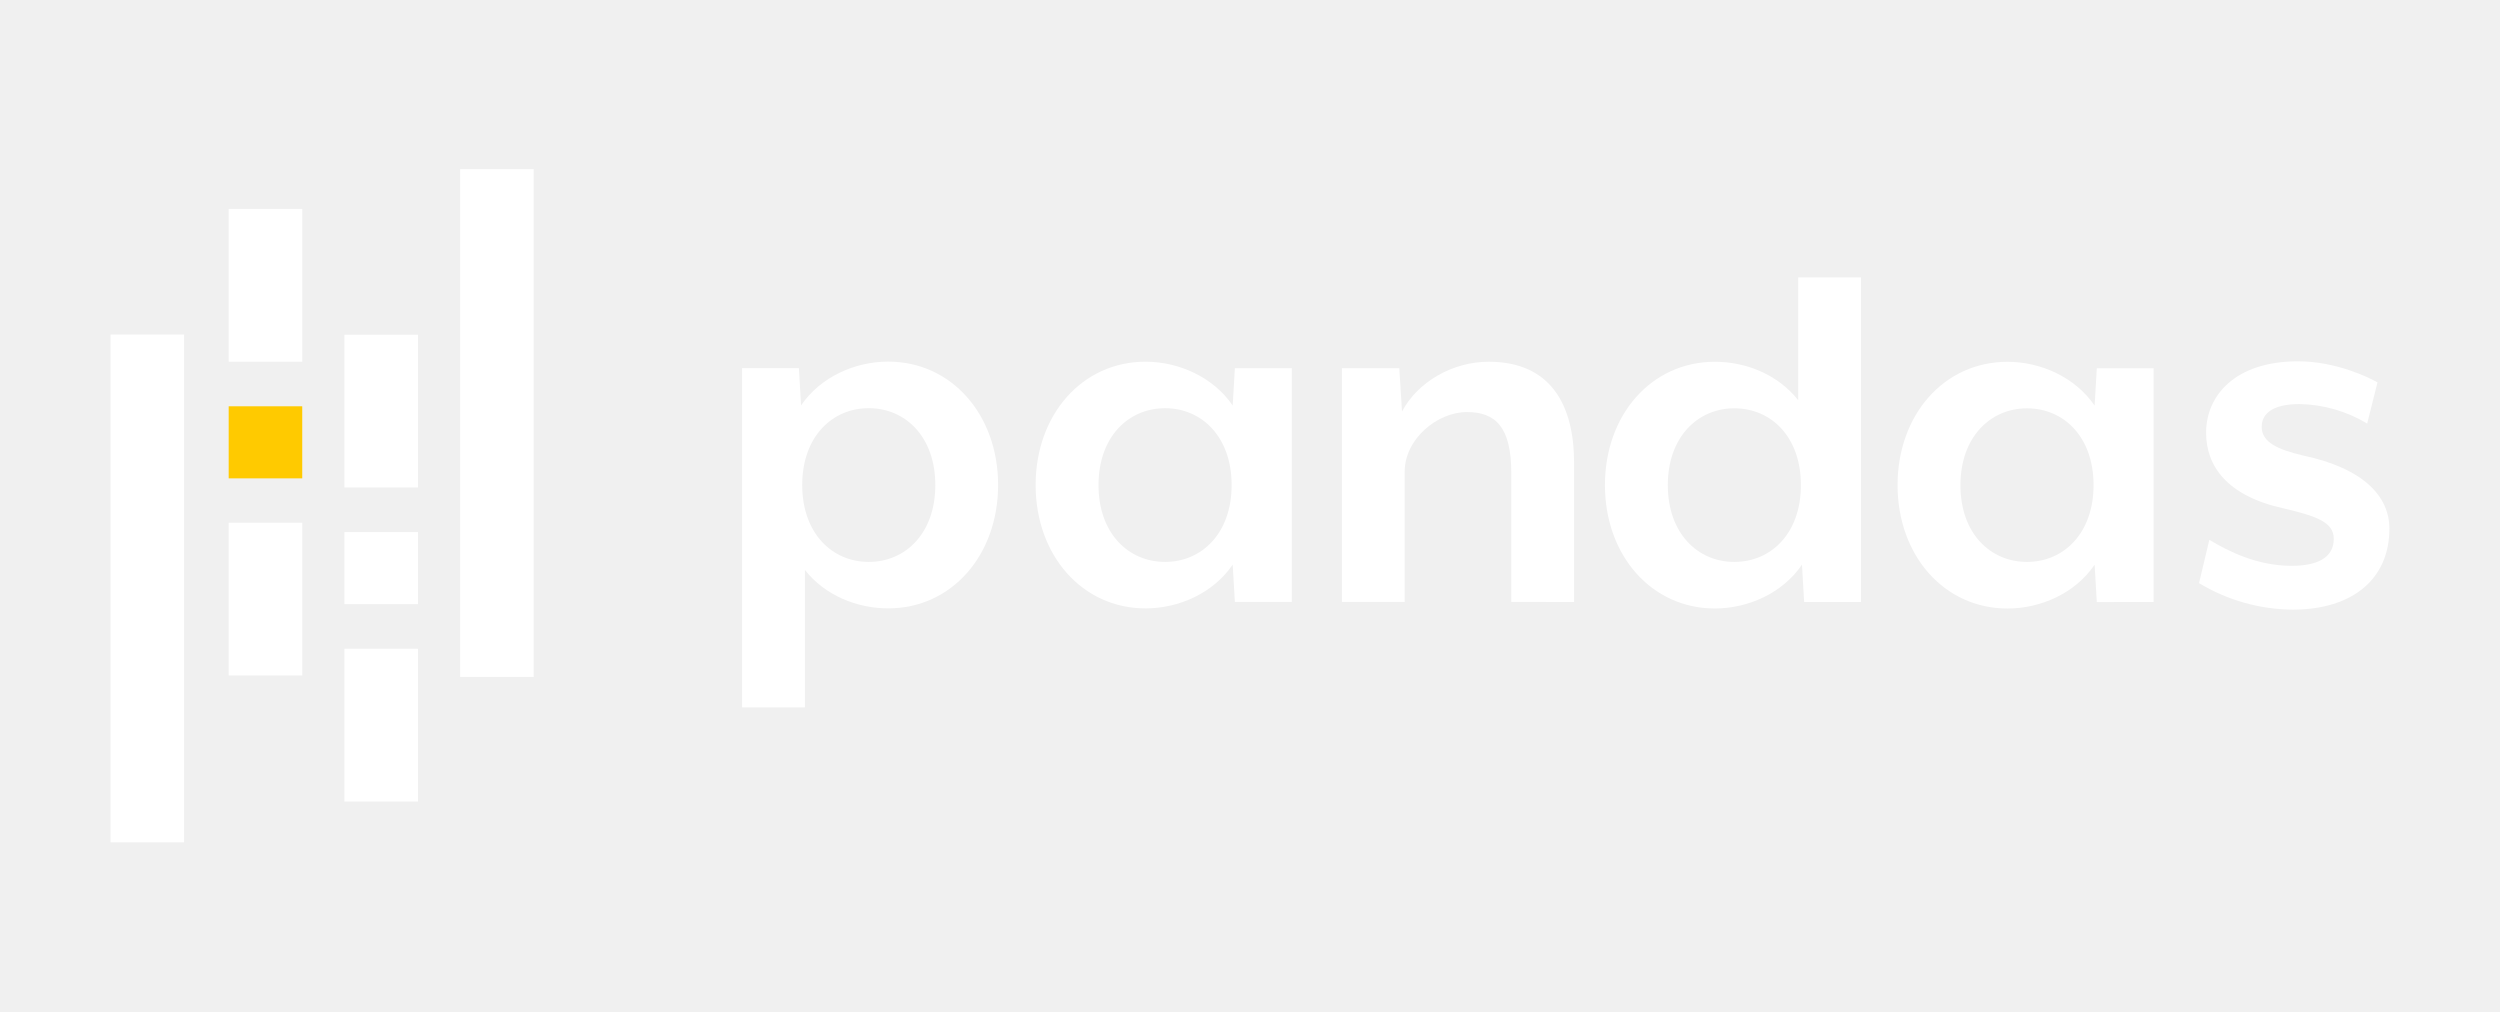
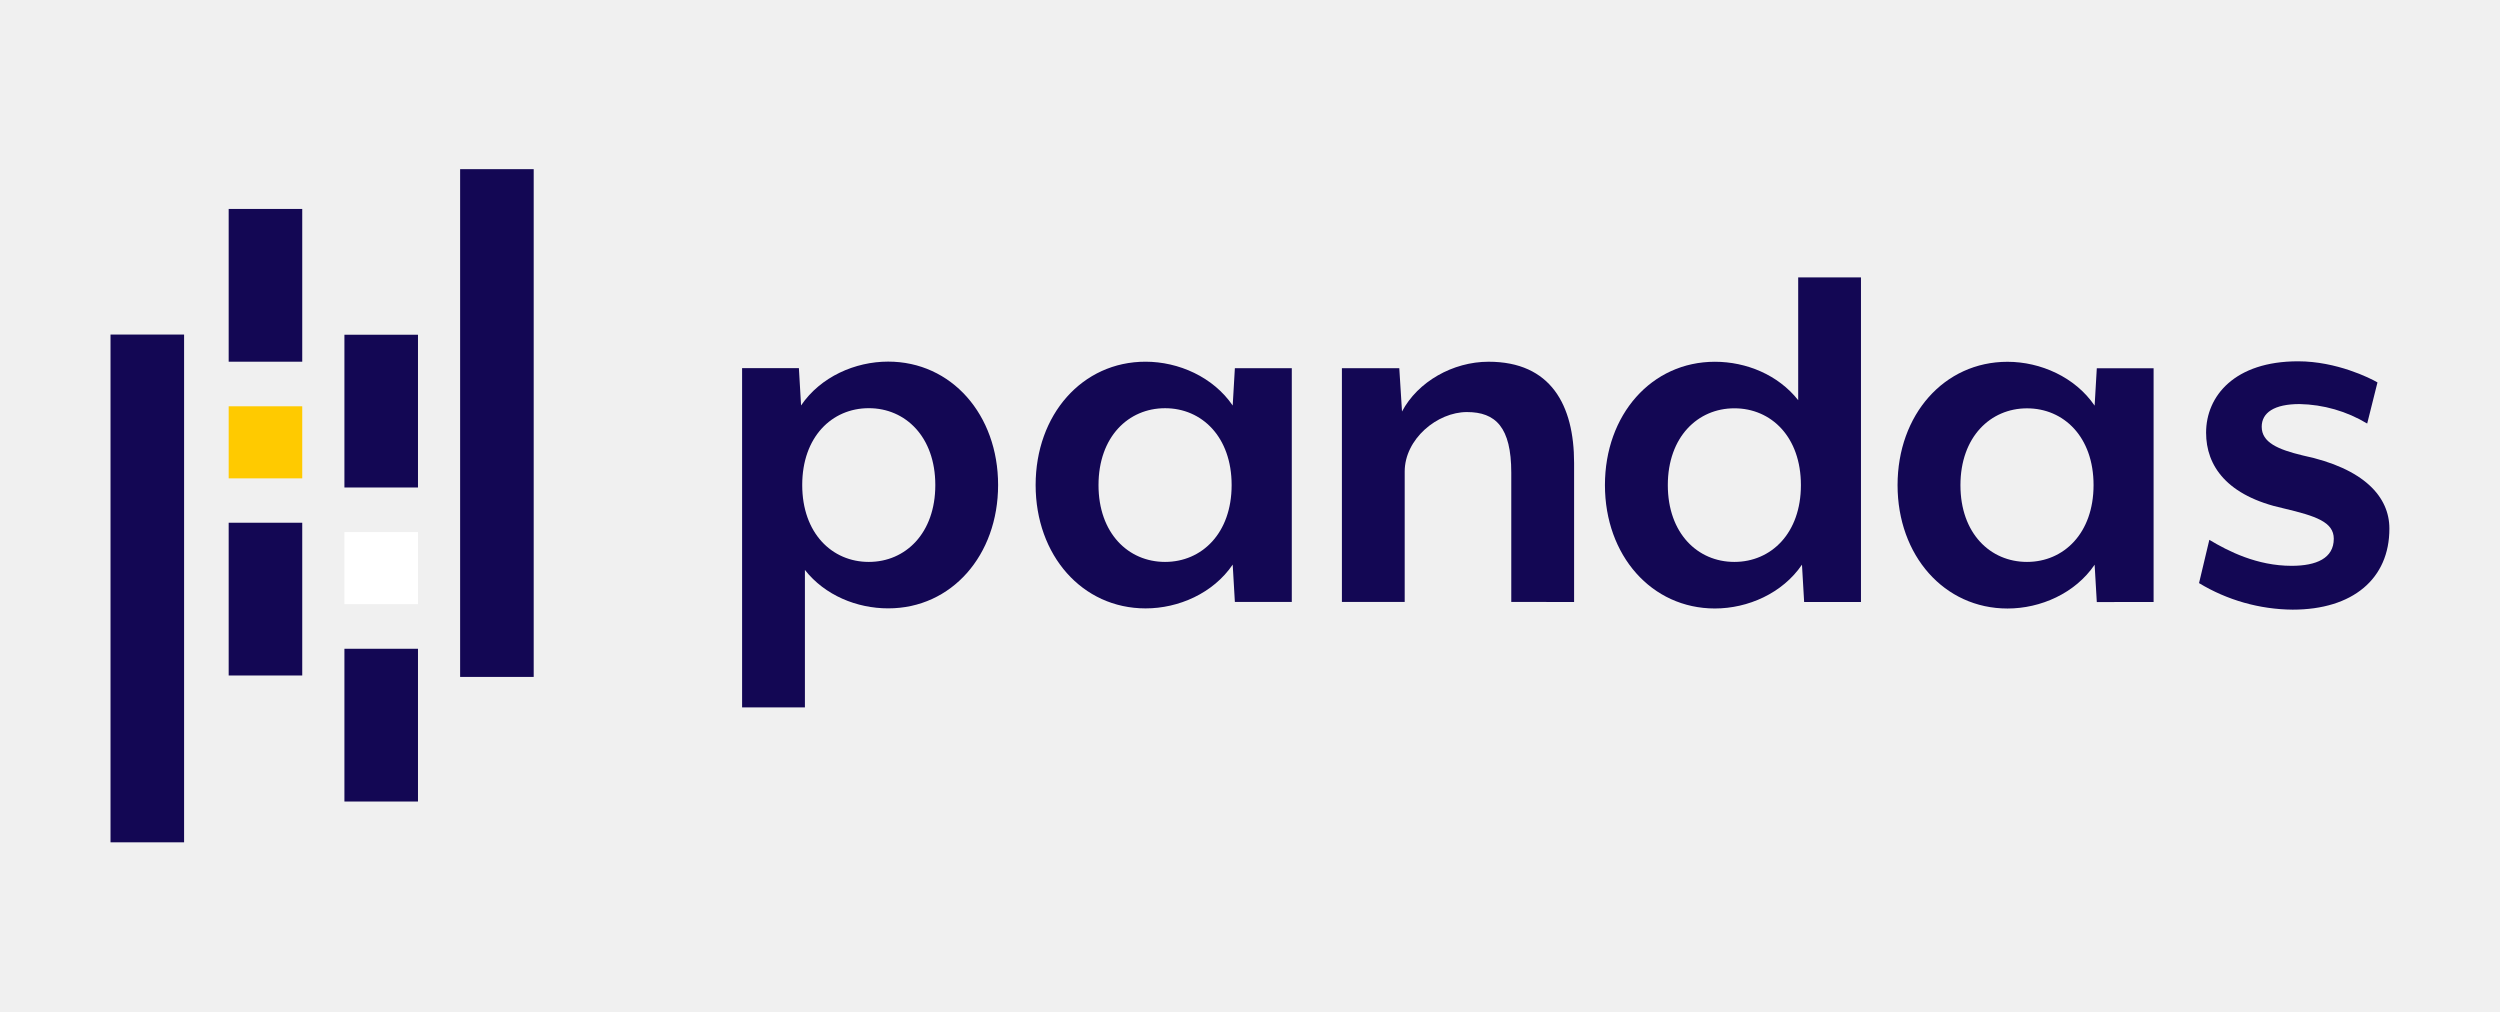
<svg xmlns="http://www.w3.org/2000/svg" id="Layer_1" data-name="Layer 1" viewBox="0 0 818.63 331.21">
  <defs>
-     <style>.cls-1{fill:#ffffff;}.cls-2{fill:#ffca00;}.cls-3{fill:#ffffff;}</style>
+     <style>.cls-1{fill:#130754;}.cls-2{fill:#ffca00;}.cls-3{fill:#ffffff;}</style>
  </defs>
  <path class="cls-1" d="M290.85,199.21c-10.27,0-20.73-4.25-27.28-12.58v45H243l0-111.09h18.6l.71,12.22c6.38-9.39,17.71-14.35,28.52-14.35,20.73,0,36,17.37,36,40.4S311.58,199.22,290.85,199.21Zm-6.37-65.55c-12.05,0-21.79,9.39-21.79,25.16S272.43,184,284.48,184s21.79-9.39,21.79-25.16S296.53,133.66,284.48,133.66Z" />
  <path class="cls-1" d="M404.36,197.1l-.71-12.22c-6.38,9.39-17.72,14.35-28.53,14.34-20.73,0-36-17.36-36-40.39s15.24-40.4,36-40.39c10.81,0,22.15,5,28.53,14.35l.71-12.22H423V197.1Zm-22.85-63.43c-12.05,0-21.79,9.39-21.8,25.16S369.45,184,381.5,184s21.8-9.39,21.8-25.16S393.56,133.67,381.51,133.67Z" />
  <path class="cls-1" d="M494.87,197.11V154.77c0-14.88-5.13-19.84-14.52-19.84-9.75,0-20.38,8.85-20.38,19.48v42.7H439.41V120.57H458.2l.89,14.18c5.14-9.75,16.65-16.3,28.35-16.3,20.37,0,28,14.18,28,33.13v45.54Z" />
  <path class="cls-1" d="M590.77,197.13l-.71-12.23c-6.38,9.39-17.72,14.35-28.52,14.35-20.73,0-36-17.37-36-40.4s15.24-40.39,36-40.39c10.27,0,20.72,4.26,27.28,12.58V90.83h20.56l0,106.3ZM567.92,133.7c-12,0-21.79,9.39-21.79,25.15S555.87,184,567.92,184s21.79-9.38,21.79-25.15S580,133.7,567.92,133.7Z" />
  <path class="cls-1" d="M686.6,197.14l-.71-12.22c-6.38,9.39-17.72,14.34-28.53,14.34-20.73,0-36-17.36-36-40.4s15.24-40.39,36-40.39c10.81,0,22.15,5,28.53,14.36l.71-12.23h18.6v76.53Zm-22.85-63.43c-12,0-21.79,9.39-21.8,25.16S651.7,184,663.74,184s21.8-9.39,21.8-25.16S675.8,133.71,663.75,133.71Z" />
  <path class="cls-1" d="M750.73,199.63a60.16,60.16,0,0,1-30.65-8.69l3.37-14.17c6.2,3.72,15.59,8.51,26.93,8.51,8.15,0,13.82-2.48,13.82-8.86,0-5.49-5.85-7.44-16.3-9.92-18.78-4.08-25.51-14-25.51-24.81,0-12.05,9.39-23.38,30.12-23.38,12.58,0,23.57,5.49,26,6.91l-3.37,13.47A44.59,44.59,0,0,0,753,132.31c-8.32,0-12.4,2.83-12.4,7.44,0,5.13,5.32,7.44,13.46,9.39,20.2,4.25,28.35,13.64,28.35,23.92C782.45,189.53,770.4,199.63,750.73,199.63Z" />
  <rect class="cls-1" x="74.88" y="68.42" width="24.09" height="50.02" />
  <rect class="cls-1" x="74.88" y="171.17" width="24.09" height="50.02" />
  <rect class="cls-2" x="74.88" y="133.04" width="24.09" height="23.6" />
  <rect class="cls-1" x="36.19" y="109.55" width="24.09" height="166.27" />
  <rect class="cls-1" x="112.78" y="212.44" width="24.09" height="50.02" />
  <rect class="cls-1" x="112.78" y="109.61" width="24.09" height="50.02" />
  <rect class="cls-3" x="112.78" y="174.23" width="24.09" height="23.6" />
  <rect class="cls-1" x="150.67" y="55.39" width="24.09" height="166.27" />
</svg>
